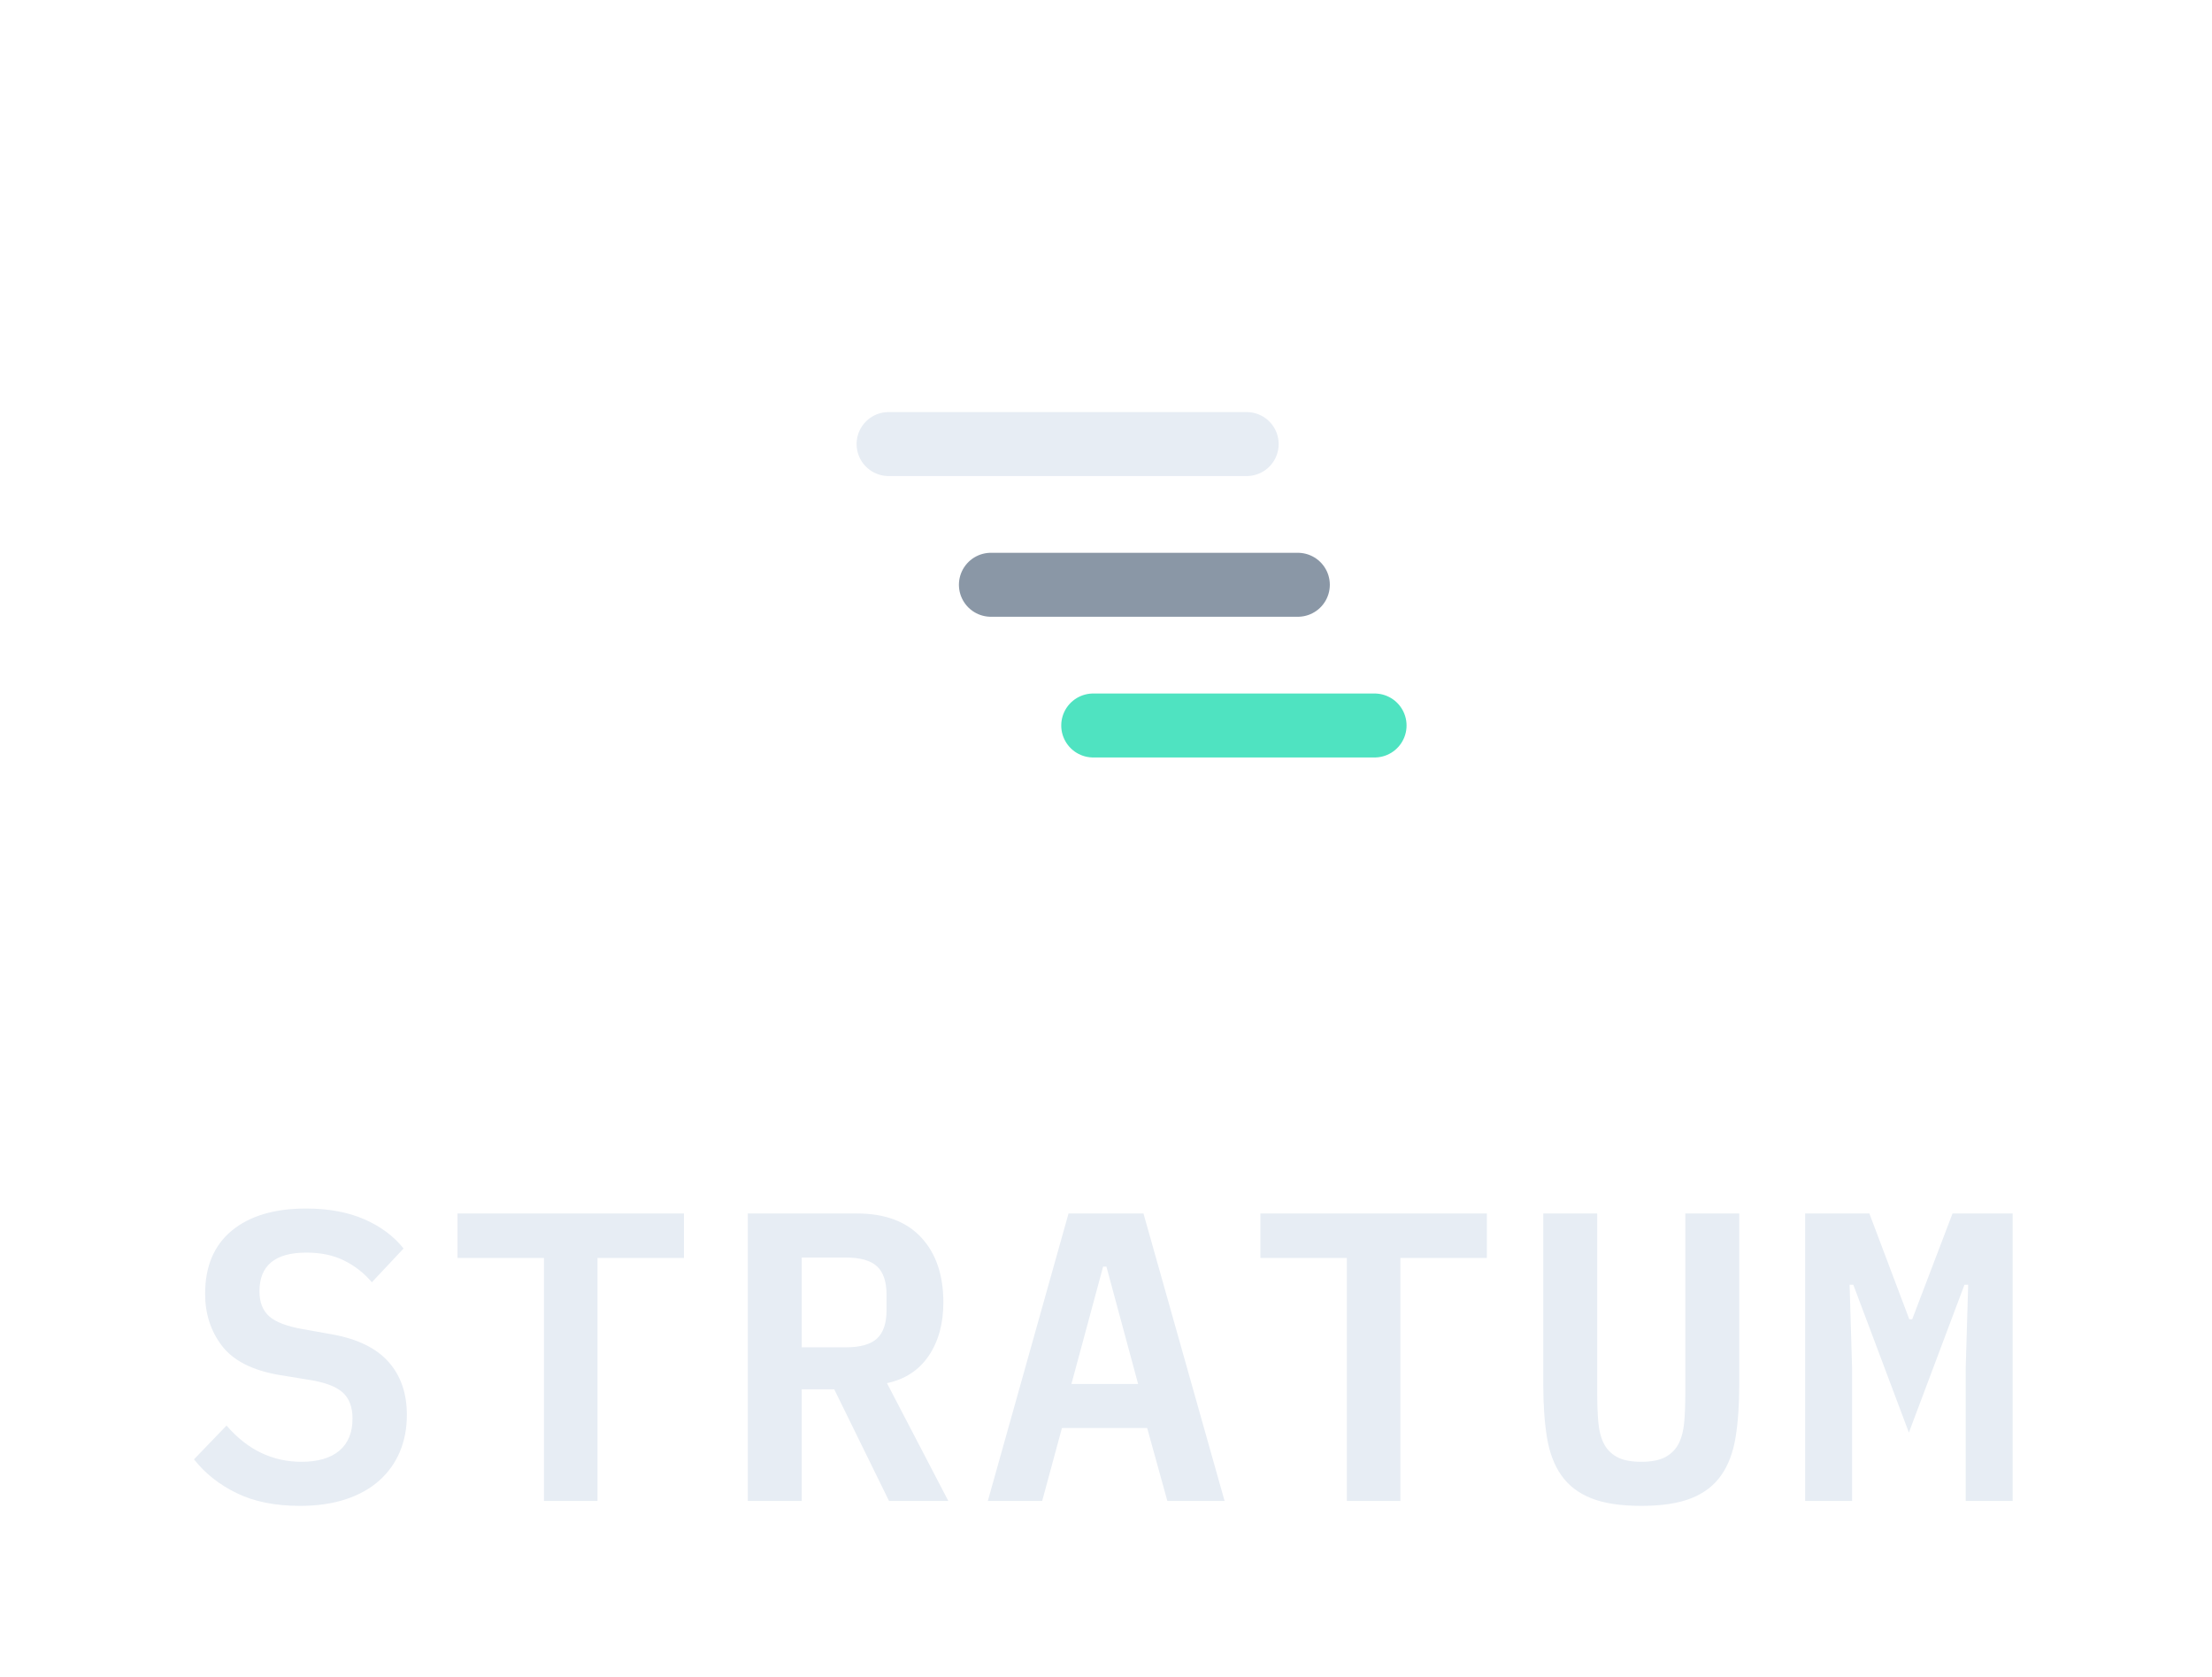
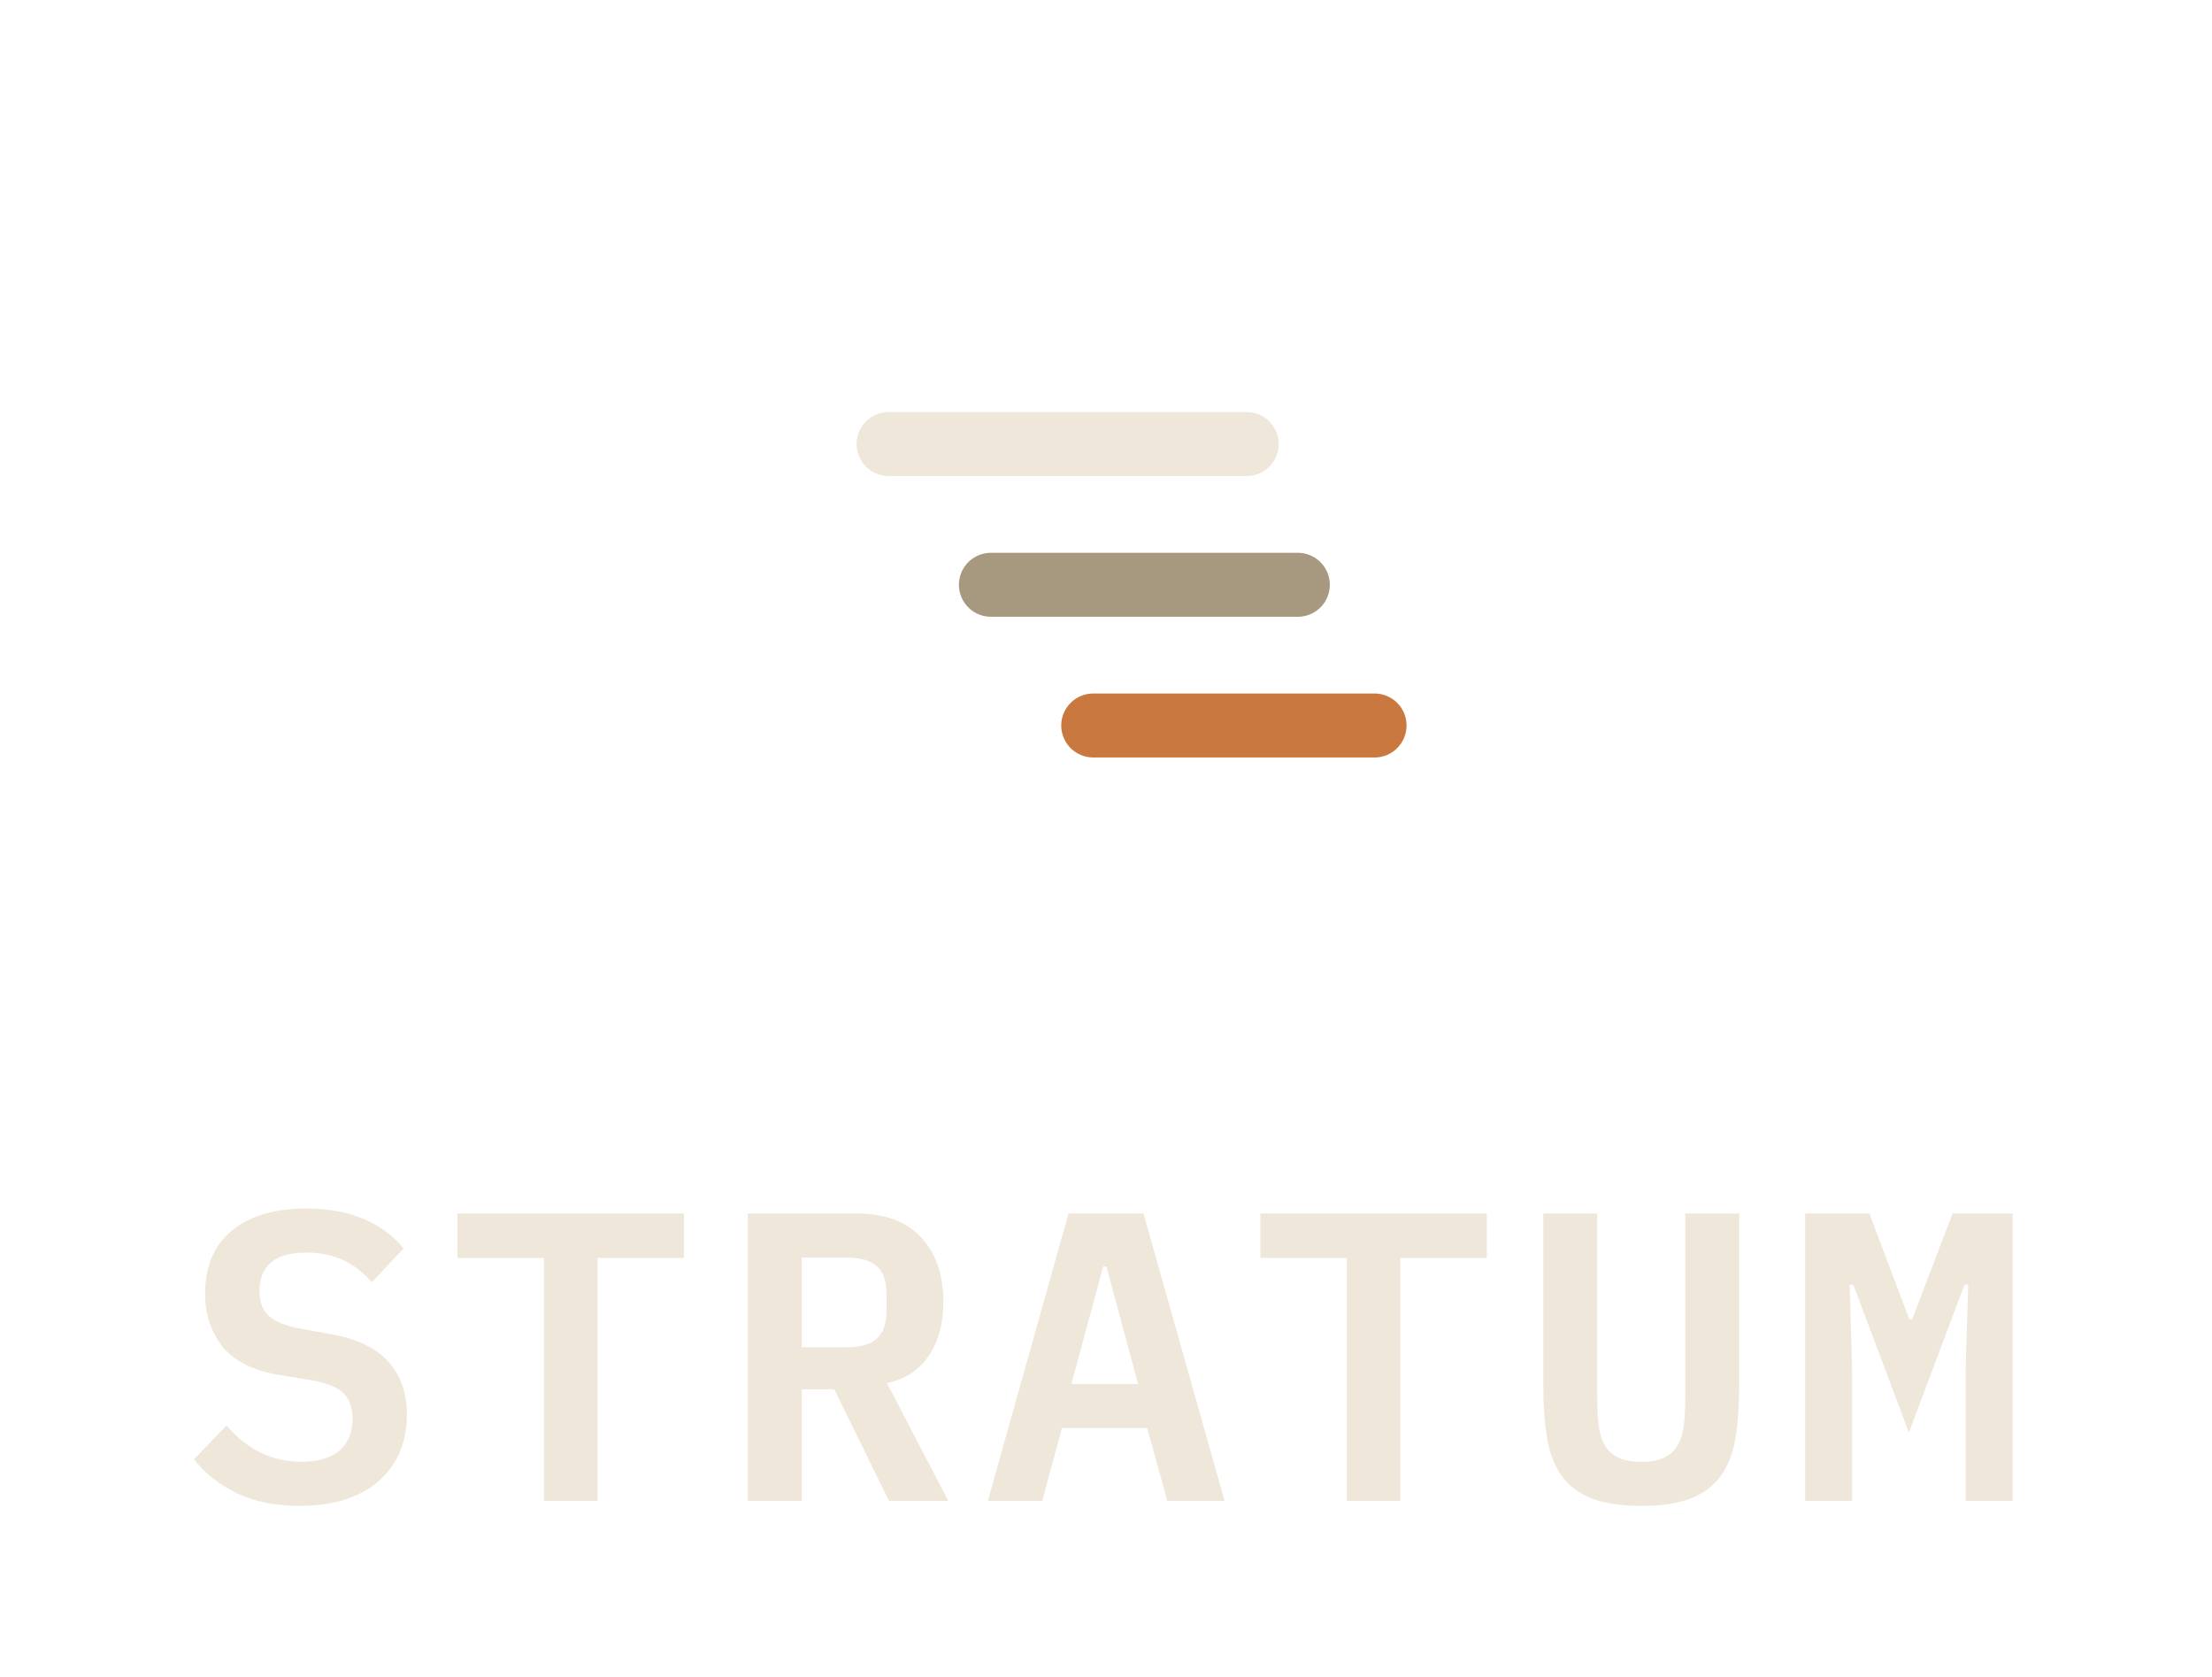
<svg xmlns="http://www.w3.org/2000/svg" viewBox="0 0 227 172" width="227" height="172" role="img" aria-label="Stratum">
  <g transform="translate(71.5,18) scale(1.3125)">
-     <line x1="15" y1="21" x2="43" y2="21" stroke="#E7EDF4" stroke-width="5" stroke-linecap="round" />
-     <line x1="23" y1="32" x2="47" y2="32" stroke="#8A97A6" stroke-width="5" stroke-linecap="round" />
-     <line x1="31" y1="43" x2="53" y2="43" stroke="#4FE3C1" stroke-width="5" stroke-linecap="round" />
+     <line x1="15" y1="21" x2="43" y2="21" stroke="#EFE7D9" stroke-width="5" stroke-linecap="round" />
+     <line x1="23" y1="32" x2="47" y2="32" stroke="#A79880" stroke-width="5" stroke-linecap="round" />
+     <line x1="31" y1="43" x2="53" y2="43" stroke="#C9793F" stroke-width="5" stroke-linecap="round" />
  </g>
-   <path transform="translate(18.42958,154) scale(0.4225352)" d="M29.200 1.200L29.200 1.200Q20.200 1.200 13.850-1.900Q7.500-5 3.500-10.100L3.500-10.100L11.400-18.300Q15.300-13.800 19.850-11.650Q24.400-9.500 29.600-9.500L29.600-9.500Q35.600-9.500 38.800-12.200Q42-14.900 42-20L42-20Q42-24.200 39.600-26.350Q37.200-28.500 31.500-29.400L31.500-29.400L24.100-30.600Q14.400-32.300 10.300-37.650Q6.200-43 6.200-50.300L6.200-50.300Q6.200-60.300 12.700-65.650Q19.200-71 30.700-71L30.700-71Q38.900-71 44.850-68.400Q50.800-65.800 54.400-61.300L54.400-61.300L46.700-53.100Q43.900-56.400 40-58.350Q36.100-60.300 30.800-60.300L30.800-60.300Q19.400-60.300 19.400-50.900L19.400-50.900Q19.400-46.900 21.800-44.800Q24.200-42.700 30-41.700L30-41.700L37.300-40.400Q46.400-38.700 50.800-33.700Q55.200-28.700 55.200-20.900L55.200-20.900Q55.200-16 53.500-11.950Q51.800-7.900 48.500-4.950Q45.200-2 40.350-0.400Q35.500 1.200 29.200 1.200Z M122.500-59L101.500-59L101.500 0L88.500 0L88.500-59L67.500-59L67.500-69.800L122.500-69.800L122.500-59Z M151.100-27.100L151.100 0L138 0L138-69.800L164.500-69.800Q174.700-69.800 180.100-64Q185.500-58.200 185.500-48.200L185.500-48.200Q185.500-40.500 181.950-35.250Q178.400-30 171.800-28.600L171.800-28.600L186.700 0L172.300 0L159-27.100L151.100-27.100ZM151.100-37.300L161.800-37.300Q167.100-37.300 169.400-39.450Q171.700-41.600 171.700-46.300L171.700-46.300L171.700-50.100Q171.700-54.800 169.400-56.950Q167.100-59.100 161.800-59.100L161.800-59.100L151.100-59.100L151.100-37.300Z M253.800 0L239.900 0L235-17.700L214.300-17.700L209.500 0L196.300 0L215.900-69.800L234.100-69.800L253.800 0ZM232.800-28.400L225.100-56.900L224.300-56.900L216.600-28.400L232.800-28.400Z M317.500-59L296.500-59L296.500 0L283.500 0L283.500-59L262.500-59L262.500-69.800L317.500-69.800L317.500-59Z M331.200-69.800L344.300-69.800L344.300-26.300Q344.300-22.400 344.550-19.300Q344.800-16.200 345.850-14.050Q346.900-11.900 349.050-10.700Q351.200-9.500 355-9.500L355-9.500Q358.800-9.500 360.950-10.700Q363.100-11.900 364.150-14.050Q365.200-16.200 365.450-19.300Q365.700-22.400 365.700-26.300L365.700-26.300L365.700-69.800L378.800-69.800L378.800-28.300Q378.800-20.900 377.900-15.400Q377-9.900 374.400-6.200Q371.800-2.500 367.150-0.650Q362.500 1.200 355 1.200L355 1.200Q347.500 1.200 342.850-0.650Q338.200-2.500 335.600-6.200Q333-9.900 332.100-15.400Q331.200-20.900 331.200-28.300L331.200-28.300L331.200-69.800Z M433.800 0L433.800-32.300L434.400-52.500L433.500-52.500L420-16.600L406.500-52.500L405.600-52.500L406.200-32.300L406.200 0L394.800 0L394.800-69.800L410.400-69.800L420.100-44.100L420.800-44.100L430.600-69.800L445.200-69.800L445.200 0L433.800 0Z" fill="#E7EDF4" />
+   <path transform="translate(18.42958,154) scale(0.4225352)" d="M29.200 1.200L29.200 1.200Q20.200 1.200 13.850-1.900Q7.500-5 3.500-10.100L3.500-10.100L11.400-18.300Q15.300-13.800 19.850-11.650Q24.400-9.500 29.600-9.500L29.600-9.500Q35.600-9.500 38.800-12.200Q42-14.900 42-20L42-20Q42-24.200 39.600-26.350Q37.200-28.500 31.500-29.400L31.500-29.400L24.100-30.600Q14.400-32.300 10.300-37.650Q6.200-43 6.200-50.300L6.200-50.300Q6.200-60.300 12.700-65.650Q19.200-71 30.700-71L30.700-71Q38.900-71 44.850-68.400Q50.800-65.800 54.400-61.300L54.400-61.300L46.700-53.100Q43.900-56.400 40-58.350Q36.100-60.300 30.800-60.300L30.800-60.300Q19.400-60.300 19.400-50.900L19.400-50.900Q19.400-46.900 21.800-44.800Q24.200-42.700 30-41.700L30-41.700L37.300-40.400Q46.400-38.700 50.800-33.700Q55.200-28.700 55.200-20.900L55.200-20.900Q55.200-16 53.500-11.950Q51.800-7.900 48.500-4.950Q45.200-2 40.350-0.400Q35.500 1.200 29.200 1.200Z M122.500-59L101.500-59L101.500 0L88.500 0L88.500-59L67.500-59L67.500-69.800L122.500-69.800L122.500-59Z M151.100-27.100L151.100 0L138 0L138-69.800L164.500-69.800Q174.700-69.800 180.100-64Q185.500-58.200 185.500-48.200L185.500-48.200Q185.500-40.500 181.950-35.250Q178.400-30 171.800-28.600L171.800-28.600L186.700 0L172.300 0L159-27.100L151.100-27.100ZM151.100-37.300L161.800-37.300Q167.100-37.300 169.400-39.450Q171.700-41.600 171.700-46.300L171.700-46.300L171.700-50.100Q171.700-54.800 169.400-56.950Q167.100-59.100 161.800-59.100L161.800-59.100L151.100-59.100L151.100-37.300Z M253.800 0L239.900 0L235-17.700L214.300-17.700L209.500 0L196.300 0L215.900-69.800L234.100-69.800L253.800 0ZM232.800-28.400L225.100-56.900L224.300-56.900L216.600-28.400L232.800-28.400Z M317.500-59L296.500-59L296.500 0L283.500 0L283.500-59L262.500-59L262.500-69.800L317.500-69.800L317.500-59Z M331.200-69.800L344.300-69.800L344.300-26.300Q344.300-22.400 344.550-19.300Q344.800-16.200 345.850-14.050Q346.900-11.900 349.050-10.700Q351.200-9.500 355-9.500L355-9.500Q358.800-9.500 360.950-10.700Q363.100-11.900 364.150-14.050Q365.200-16.200 365.450-19.300Q365.700-22.400 365.700-26.300L365.700-26.300L365.700-69.800L378.800-69.800L378.800-28.300Q378.800-20.900 377.900-15.400Q377-9.900 374.400-6.200Q371.800-2.500 367.150-0.650Q362.500 1.200 355 1.200L355 1.200Q347.500 1.200 342.850-0.650Q338.200-2.500 335.600-6.200Q333-9.900 332.100-15.400Q331.200-20.900 331.200-28.300L331.200-28.300L331.200-69.800Z M433.800 0L433.800-32.300L434.400-52.500L433.500-52.500L420-16.600L406.500-52.500L405.600-52.500L406.200-32.300L406.200 0L394.800 0L394.800-69.800L410.400-69.800L420.100-44.100L420.800-44.100L430.600-69.800L445.200-69.800L445.200 0L433.800 0Z" fill="#EFE7D9" />
</svg>
